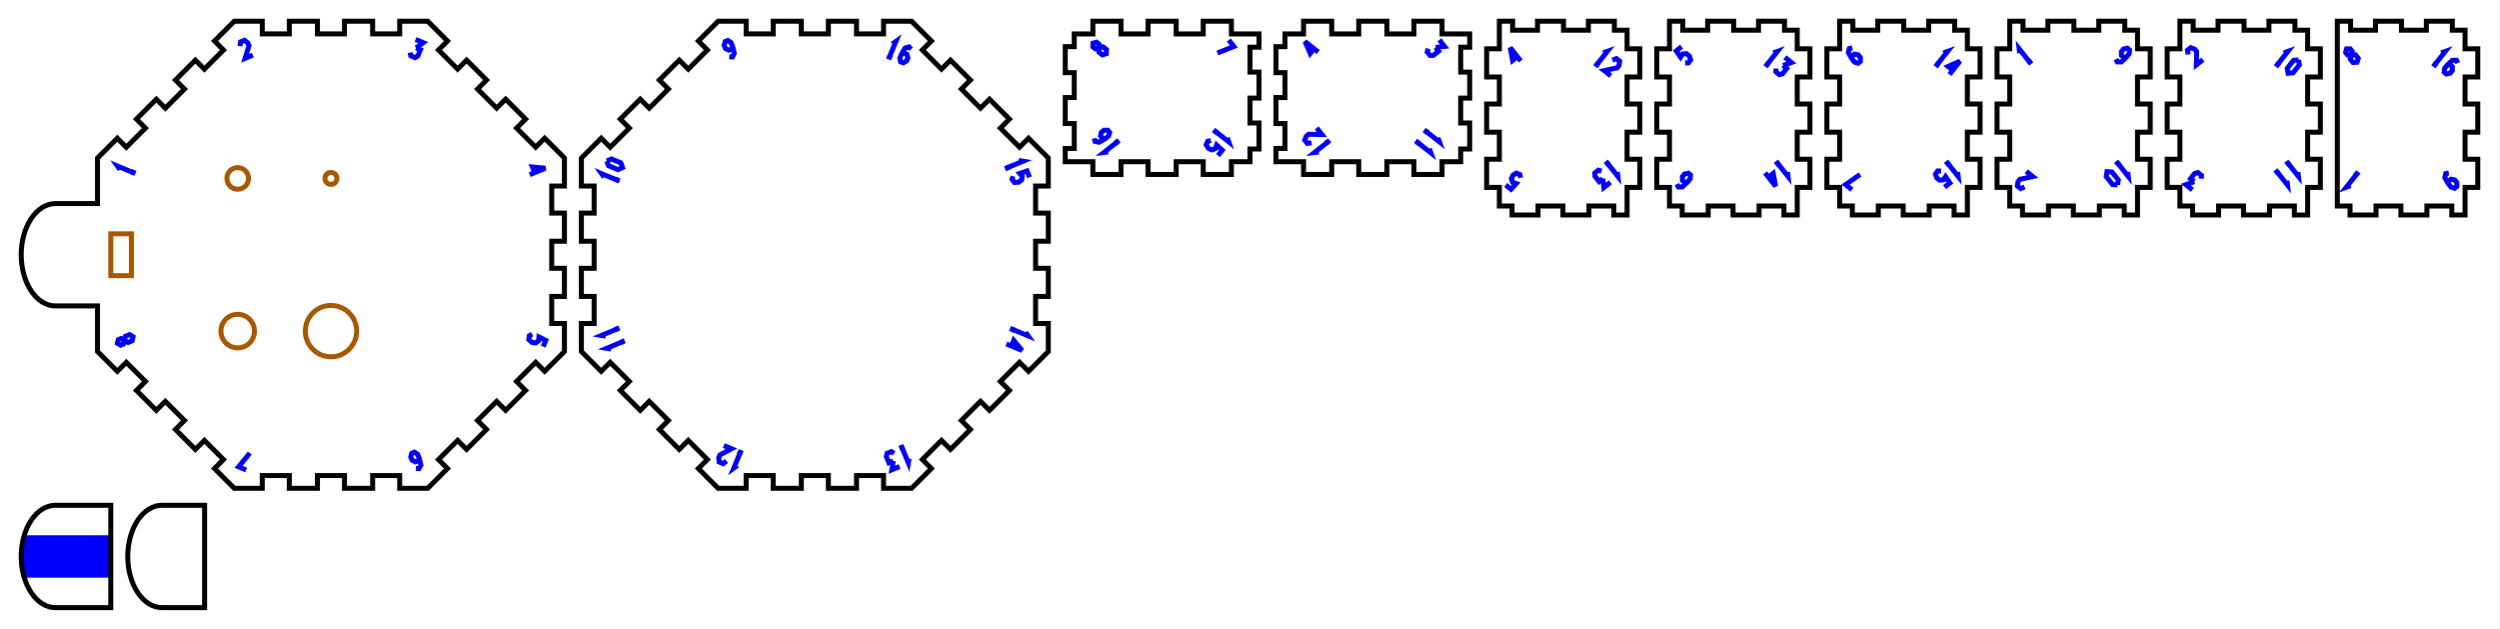
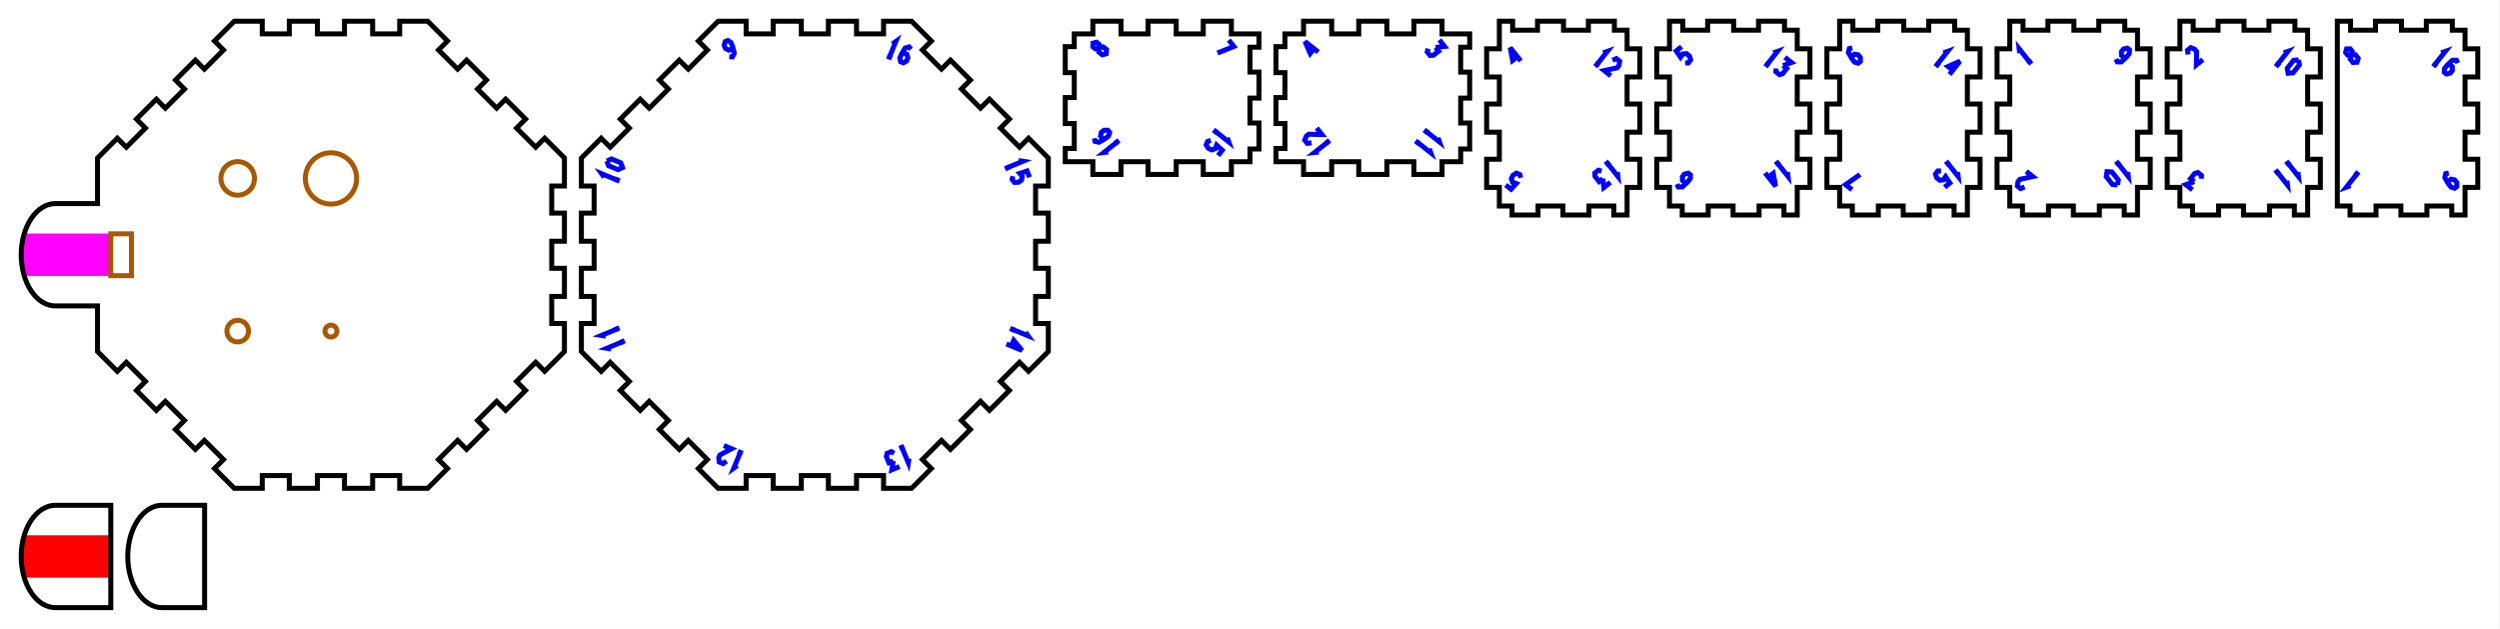
<svg xmlns="http://www.w3.org/2000/svg" width="589.43mm" height="148.26mm" viewBox="0 0 589.43 148.26">
  <rect x="0.0" y="0.0" width="589.43" height="148.26" fill="#ffffff" />
-   <g fill="#0000ff" stroke="none">
+   <g fill="#ff0000" stroke="none">
    <path d="M 26.065,126.195 L 26.065,136.195 L 5.793,136.195 L 5.706,135.900 L 5.624,135.602 L 5.548,135.301 L 5.477,134.996 L 5.412,134.689 L 5.352,134.380 L 5.298,134.068 L 5.249,133.754 L 5.206,133.438 L 5.169,133.121 L 5.137,132.802 L 5.111,132.482 L 5.091,132.161 L 5.077,131.839 L 5.068,131.517 L 5.065,131.195 L 5.068,130.873 L 5.077,130.551 L 5.091,130.229 L 5.111,129.908 L 5.137,129.588 L 5.169,129.269 L 5.206,128.952 L 5.249,128.636 L 5.298,128.322 L 5.352,128.010 L 5.412,127.701 L 5.477,127.394 L 5.548,127.089 L 5.624,126.788 L 5.706,126.490 L 5.793,126.195 Z" />
  </g>
+   <g fill="#ff00ff" stroke="none">
+     <path d="M 26.065,55.065 L 26.065,65.065 L 5.793,65.065 L 5.706,64.770 L 5.624,64.472 L 5.548,64.171 L 5.477,63.866 L 5.412,63.559 L 5.352,63.250 L 5.298,62.938 L 5.249,62.624 L 5.206,62.308 L 5.169,61.991 L 5.137,61.672 L 5.111,61.352 L 5.091,61.031 L 5.077,60.709 L 5.068,60.387 L 5.065,60.065 L 5.068,59.743 L 5.077,59.421 L 5.091,59.099 L 5.111,58.778 L 5.137,58.458 L 5.169,58.139 L 5.206,57.822 L 5.249,57.506 L 5.298,57.192 L 5.352,56.880 L 5.412,56.571 L 5.477,56.264 L 5.548,55.959 L 5.624,55.658 L 5.706,55.360 L 5.793,55.065 Z" />
+   </g>
  <g fill="none" stroke="#0000ff" stroke-width="1.179">
-     <path d="M 56.617,10.877 L 56.738,9.874 L 57.655,9.494 L 58.450,10.118 L 58.725,10.783 L 57.811,13.759 L 59.644,13.000" />
-     <path d="M 98.017,9.305 L 99.850,10.064 L 98.130,11.300" />
-     <path d="M 98.130,11.300 L 99.161,11.727 L 98.564,13.168 L 97.907,13.589 L 96.899,13.171 L 96.731,12.409" />
-     <path d="M 124.940,41.186 L 128.636,39.655 L 125.572,39.367 L 126.331,41.200" />
-     <path d="M 128.114,81.735 L 128.730,80.246 L 127.115,79.443 L 127.041,80.352 L 126.313,80.855 L 125.424,80.702 L 124.735,80.067 L 124.845,79.174 L 125.526,78.784" />
-     <path d="M 98.078,110.454 L 98.819,110.493 L 99.277,109.654 L 98.893,108.081 L 98.480,107.083 L 97.746,106.608 L 97.128,106.864 L 96.876,107.748 L 97.182,108.487 L 97.970,108.897 L 98.703,108.593 L 98.893,108.081" />
-     <path d="M 58.067,110.806 L 56.280,110.066 L 58.911,106.826" />
-     <path d="M 29.347,80.245 L 29.133,81.085 L 28.430,81.376 L 27.684,80.933 L 27.899,80.093 L 28.601,79.802 L 29.347,80.245 L 30.205,80.748 L 31.166,80.350 L 31.380,79.403 L 30.559,78.884 L 29.598,79.282 L 29.347,80.245" />
-     <path d="M 28.307,39.992 L 27.703,39.151 L 31.399,40.682" />
-     <path d="M 31.171,41.231 L 31.645,40.086" />
    <path d="M 172.002,13.388 L 172.743,13.427 L 173.201,12.588 L 172.817,11.015 L 172.404,10.017 L 171.670,9.542 L 171.052,9.798 L 170.800,10.682 L 171.106,11.421 L 171.894,11.831 L 172.627,11.527 L 172.817,11.015" />
    <path d="M 210.466,10.373 L 211.307,9.769 L 209.776,13.464" />
    <path d="M 209.226,13.236 L 210.372,13.711" />
    <path d="M 214.902,11.604 L 214.406,11.052 L 213.489,11.322 L 212.648,12.705 L 212.234,13.703 L 212.417,14.558 L 213.036,14.814 L 213.838,14.367 L 214.144,13.628 L 213.878,12.782 L 213.144,12.478 L 212.648,12.705" />
    <path d="M 240.252,37.847 L 241.274,38.014 L 237.579,39.545" />
    <path d="M 237.351,38.995 L 237.825,40.141" />
    <path d="M 242.843,41.801 L 242.226,40.311 L 240.515,40.886 L 241.106,41.580 L 240.947,42.452 L 240.210,42.972 L 239.274,43.010 L 238.720,42.300 L 238.926,41.544" />
    <path d="M 241.887,78.336 L 242.491,79.177 L 238.796,77.646" />
    <path d="M 239.024,77.096 L 238.549,78.242" />
    <path d="M 237.370,81.089 L 241.065,82.620 L 239.103,80.250 L 238.344,82.083" />
    <path d="M 214.413,108.122 L 214.246,109.144 L 212.715,105.449" />
    <path d="M 213.265,105.221 L 212.119,105.695" />
    <path d="M 212.178,110.001 L 210.345,110.760 L 210.687,108.670" />
    <path d="M 210.687,108.670 L 209.656,109.097 L 209.059,107.656 L 209.226,106.894 L 210.235,106.476 L 210.892,106.897" />
    <path d="M 173.924,109.757 L 173.083,110.361 L 174.614,106.666" />
    <path d="M 175.164,106.894 L 174.018,106.419" />
    <path d="M 171.352,108.692 L 170.557,109.315 L 169.640,108.935 L 169.519,107.933 L 169.794,107.267 L 172.546,105.809 L 170.713,105.050" />
    <path d="M 144.138,82.283 L 143.116,82.116 L 146.811,80.585" />
    <path d="M 147.039,81.135 L 146.565,79.989" />
    <path d="M 142.882,79.253 L 141.861,79.085 L 145.556,77.555" />
    <path d="M 145.784,78.105 L 145.309,76.959" />
    <path d="M 142.503,41.794 L 141.899,40.953 L 145.594,42.484" />
    <path d="M 145.366,43.034 L 145.841,41.888" />
    <path d="M 143.135,37.968 L 144.206,37.473 L 146.423,38.391 L 146.830,39.499 L 145.759,39.995 L 143.542,39.077 L 143.135,37.968" />
    <path d="M 259.211,11.295 L 258.372,11.517 L 257.776,11.046 L 257.798,10.179 L 258.637,9.957 L 259.233,10.428 L 259.211,11.295 L 259.190,12.290 L 260.006,12.934 L 260.937,12.659 L 260.990,11.689 L 260.174,11.044 L 259.211,11.295" />
    <path d="M 289.831,9.440 L 291.030,10.957 L 287.153,12.503" />
    <path d="M 289.480,32.489 L 289.832,33.463 L 286.693,30.983" />
    <path d="M 287.062,30.516 L 286.294,31.489" />
    <path d="M 287.291,36.679 L 288.291,35.414 L 286.955,34.201 L 286.637,35.055 L 285.799,35.342 L 284.985,34.952 L 284.495,34.153 L 284.844,33.323 L 285.605,33.134" />
    <path d="M 261.382,35.841 L 260.353,35.959 L 263.492,33.479" />
    <path d="M 263.861,33.946 L 263.092,32.973" />
    <path d="M 258.110,32.603 L 258.274,33.327 L 259.206,33.539 L 260.615,32.741 L 261.462,32.072 L 261.720,31.236 L 261.305,30.711 L 260.386,30.710 L 259.759,31.206 L 259.579,32.075 L 260.071,32.697 L 260.615,32.741" />
    <path d="M 310.938,12.270 L 307.799,9.790 L 309.042,12.605 L 310.272,11.048" />
    <path d="M 339.494,9.401 L 340.724,10.957 L 338.619,11.198" />
    <path d="M 338.619,11.198 L 339.311,12.073 L 338.087,13.040 L 337.308,13.087 L 336.632,12.231 L 336.857,11.484" />
    <path d="M 339.173,32.489 L 339.525,33.463 L 336.387,30.983" />
    <path d="M 336.756,30.516 L 335.987,31.489" />
    <path d="M 337.140,35.063 L 337.492,36.037 L 334.353,33.557" />
    <path d="M 334.722,33.090 L 333.954,34.063" />
    <path d="M 311.076,35.841 L 310.047,35.959 L 313.185,33.479" />
    <path d="M 313.554,33.946 L 312.786,32.973" />
    <path d="M 309.350,33.657 L 308.352,33.813 L 307.737,33.035 L 308.120,32.100 L 308.685,31.654 L 311.798,31.723 L 310.568,30.166" />
    <path d="M 358.695,14.370 L 356.215,11.231 L 356.773,14.257 L 358.330,13.027" />
    <path d="M 378.136,12.474 L 379.110,12.121 L 376.630,15.260" />
    <path d="M 376.163,14.891 L 377.136,15.660" />
    <path d="M 380.321,14.200 L 381.256,13.817 L 382.034,14.432 L 381.878,15.430 L 381.431,15.995 L 378.387,16.648 L 379.943,17.878" />
    <path d="M 381.488,40.571 L 381.606,41.600 L 379.126,38.461" />
    <path d="M 379.593,38.093 L 378.620,38.861" />
    <path d="M 379.849,42.988 L 378.293,44.218 L 378.052,42.114" />
    <path d="M 378.052,42.114 L 377.177,42.805 L 376.210,41.581 L 376.163,40.802 L 377.019,40.126 L 377.766,40.351" />
    <path d="M 355.145,43.617 L 356.410,44.616 L 357.623,43.281 L 356.768,42.962 L 356.482,42.125 L 356.872,41.311 L 357.671,40.820 L 358.500,41.170 L 358.689,41.931" />
    <path d="M 396.637,11.000 L 395.372,12.000 L 396.391,13.489 L 396.898,12.731 L 397.780,12.647 L 398.481,13.214 L 398.774,14.104 L 398.241,14.831 L 397.457,14.839" />
    <path d="M 418.266,12.474 L 419.240,12.121 L 416.760,15.260" />
    <path d="M 416.293,14.891 L 417.266,15.660" />
    <path d="M 420.996,13.509 L 422.553,14.739 L 420.561,15.460" />
    <path d="M 420.561,15.460 L 421.437,16.152 L 420.470,17.376 L 419.723,17.601 L 418.867,16.925 L 418.913,16.146" />
    <path d="M 421.618,40.571 L 421.736,41.600 L 419.256,38.461" />
    <path d="M 419.723,38.093 L 418.750,38.861" />
    <path d="M 416.332,40.772 L 418.812,43.910 L 418.254,40.884 L 416.698,42.114" />
    <path d="M 395.532,43.412 L 395.859,44.078 L 396.815,44.069 L 398.001,42.967 L 398.671,42.120 L 398.728,41.247 L 398.202,40.832 L 397.308,41.043 L 396.812,41.671 L 396.838,42.558 L 397.461,43.050 L 398.001,42.967" />
    <path d="M 436.907,11.298 L 436.183,11.462 L 435.972,12.394 L 436.769,13.803 L 437.438,14.650 L 438.274,14.908 L 438.799,14.493 L 438.801,13.574 L 438.305,12.946 L 437.436,12.766 L 436.813,13.258 L 436.769,13.803" />
    <path d="M 458.396,12.474 L 459.370,12.121 L 456.890,15.260" />
    <path d="M 456.423,14.891 L 457.396,15.660" />
    <path d="M 459.814,17.570 L 462.294,14.432 L 459.479,15.674 L 461.036,16.904" />
    <path d="M 461.748,40.571 L 461.866,41.600 L 459.386,38.461" />
    <path d="M 459.853,38.093 L 458.880,38.861" />
    <path d="M 458.650,44.141 L 459.915,43.142 L 458.896,41.652 L 458.389,42.410 L 457.507,42.495 L 456.806,41.927 L 456.514,41.037 L 457.046,40.310 L 457.830,40.303" />
    <path d="M 436.826,44.739 L 435.308,43.540 L 438.722,41.139" />
    <path d="M 476.372,12.536 L 476.255,11.508 L 478.735,14.646" />
    <path d="M 478.268,15.015 L 479.241,14.247" />
    <path d="M 499.084,13.934 L 499.411,14.600 L 500.367,14.591 L 501.553,13.489 L 502.223,12.642 L 502.280,11.769 L 501.754,11.354 L 500.860,11.565 L 500.364,12.193 L 500.390,13.080 L 501.013,13.572 L 501.553,13.489" />
    <path d="M 501.878,40.571 L 501.996,41.600 L 499.516,38.461" />
    <path d="M 499.983,38.093 L 499.010,38.861" />
    <path d="M 499.461,43.603 L 498.284,43.513 L 496.796,41.630 L 496.981,40.464 L 498.158,40.554 L 499.646,42.437 L 499.461,43.603" />
    <path d="M 477.540,44.080 L 476.605,44.463 L 475.827,43.848 L 475.983,42.850 L 476.430,42.285 L 479.474,41.631 L 477.918,40.401" />
    <path d="M 516.113,12.844 L 515.957,11.846 L 516.735,11.231 L 517.670,11.614 L 518.116,12.179 L 518.048,15.292 L 519.604,14.062" />
    <path d="M 538.656,12.474 L 539.630,12.121 L 537.150,15.260" />
    <path d="M 536.683,14.891 L 537.656,15.660" />
    <path d="M 542.165,14.124 L 542.350,15.290 L 540.862,17.173 L 539.685,17.263 L 539.500,16.097 L 540.988,14.214 L 542.165,14.124" />
    <path d="M 542.008,40.571 L 542.126,41.600 L 539.646,38.461" />
    <path d="M 540.113,38.093 L 539.140,38.861" />
    <path d="M 539.435,42.605 L 539.552,43.633 L 537.072,40.495" />
    <path d="M 537.539,40.126 L 536.566,40.895" />
    <path d="M 517.124,44.770 L 515.568,43.540 L 517.559,42.820" />
    <path d="M 517.559,42.820 L 516.684,42.128 L 517.651,40.904 L 518.398,40.678 L 519.254,41.355 L 519.207,42.134" />
    <path d="M 554.592,12.951 L 553.725,12.973 L 553.254,12.377 L 553.476,11.538 L 554.343,11.516 L 554.814,12.112 L 554.592,12.951 L 554.341,13.914 L 554.986,14.730 L 555.956,14.677 L 556.231,13.746 L 555.587,12.930 L 554.592,12.951" />
    <path d="M 575.786,12.474 L 576.760,12.121 L 574.280,15.260" />
    <path d="M 573.813,14.891 L 574.786,15.660" />
    <path d="M 579.719,14.867 L 579.392,14.201 L 578.436,14.211 L 577.250,15.312 L 576.580,16.160 L 576.523,17.032 L 577.048,17.447 L 577.942,17.236 L 578.438,16.608 L 578.412,15.721 L 577.790,15.229 L 577.250,15.312" />
    <path d="M 577.589,40.776 L 576.865,40.940 L 576.654,41.872 L 577.451,43.281 L 578.120,44.128 L 578.956,44.386 L 579.481,43.971 L 579.483,43.052 L 578.987,42.424 L 578.118,42.244 L 577.495,42.736 L 577.451,43.281" />
    <path d="M 554.411,43.772 L 553.437,44.124 L 555.917,40.986" />
    <path d="M 556.384,41.355 L 555.411,40.586" />
  </g>
  <g fill="none" stroke="#a85800" stroke-width="1.179">
-     <path d="M 26.130,65.000 L 31.000,65.000 L 31.000,55.130 L 26.130,55.130 Z" />
-     <circle cx="78.065" cy="42.065" r="1.408" />
-     <circle cx="56.065" cy="42.065" r="2.552" />
-     <circle cx="56.065" cy="78.065" r="3.955" />
-     <circle cx="78.065" cy="78.065" r="6.051" />
+     <path d="M 26.130,55.130 L 31.000,55.130 L 31.000,65.000 L 26.130,65.000 Z" />
+     <circle cx="78.065" cy="78.065" r="1.408" />
+     <circle cx="56.065" cy="78.065" r="2.552" />
+     <circle cx="56.065" cy="42.065" r="3.955" />
+     <circle cx="78.065" cy="42.065" r="6.051" />
  </g>
  <g fill="none" stroke="#000000" stroke-width="1.179">
-     <path d="M 55.256,5.000 L 61.857,5.000 L 61.857,8.000 L 68.236,8.000 L 68.236,5.000 L 74.875,5.000 L 74.875,8.000 L 81.255,8.000 L 81.255,5.000 L 87.894,5.000 L 87.894,8.000 L 94.273,8.000 L 94.273,5.000 L 100.874,5.000 L 105.541,9.668 L 103.420,11.789 L 107.931,16.300 L 110.052,14.178 L 114.746,18.873 L 112.625,20.994 L 117.136,25.505 L 119.257,23.384 L 123.952,28.078 L 121.830,30.199 L 126.341,34.710 L 128.462,32.589 L 133.130,37.256 L 133.130,43.857 L 130.130,43.857 L 130.130,50.236 L 133.130,50.236 L 133.130,56.875 L 130.130,56.875 L 130.130,63.255 L 133.130,63.255 L 133.130,69.894 L 130.130,69.894 L 130.130,76.273 L 133.130,76.273 L 133.130,82.874 L 128.462,87.541 L 126.341,85.420 L 121.830,89.931 L 123.952,92.052 L 119.257,96.746 L 117.136,94.625 L 112.625,99.136 L 114.746,101.257 L 110.052,105.952 L 107.931,103.830 L 103.420,108.341 L 105.541,110.462 L 100.874,115.130 L 94.273,115.130 L 94.273,112.130 L 87.894,112.130 L 87.894,115.130 L 81.255,115.130 L 81.255,112.130 L 74.875,112.130 L 74.875,115.130 L 68.236,115.130 L 68.236,112.130 L 61.857,112.130 L 61.857,115.130 L 55.256,115.130 L 50.589,110.462 L 52.710,108.341 L 48.199,103.830 L 46.078,105.952 L 41.384,101.257 L 43.505,99.136 L 38.994,94.625 L 36.873,96.746 L 32.178,92.052 L 34.300,89.931 L 29.789,85.420 L 27.668,87.541 L 23.000,82.874 L 23.000,72.130 L 13.063,72.130 L 12.271,72.072 L 11.486,71.897 L 10.716,71.608 L 9.969,71.207 L 9.253,70.699 L 8.574,70.089 L 7.939,69.382 L 7.354,68.586 L 6.824,67.709 L 6.354,66.758 L 5.948,65.744 L 5.611,64.675 L 5.346,63.561 L 5.154,62.415 L 5.039,61.245 L 5.000,60.065 L 5.039,58.885 L 5.154,57.715 L 5.346,56.569 L 5.611,55.455 L 5.948,54.386 L 6.354,53.372 L 6.824,52.421 L 7.354,51.544 L 7.939,50.748 L 8.574,50.041 L 9.253,49.431 L 9.969,48.923 L 10.716,48.522 L 11.486,48.233 L 12.271,48.058 L 13.063,48.000 L 23.000,48.000 L 23.000,37.256 L 27.668,32.589 L 29.789,34.710 L 34.300,30.199 L 32.178,28.078 L 36.873,23.384 L 38.994,25.505 L 43.505,20.994 L 41.384,18.873 L 46.078,14.178 L 48.199,16.300 L 52.710,11.789 L 50.589,9.668 Z" />
+     <path d="M 55.256,115.130 L 61.857,115.130 L 61.857,112.130 L 68.236,112.130 L 68.236,115.130 L 74.875,115.130 L 74.875,112.130 L 81.255,112.130 L 81.255,115.130 L 87.894,115.130 L 87.894,112.130 L 94.273,112.130 L 94.273,115.130 L 100.874,115.130 L 105.541,110.462 L 103.420,108.341 L 107.931,103.830 L 110.052,105.952 L 114.746,101.257 L 112.625,99.136 L 117.136,94.625 L 119.257,96.746 L 123.952,92.052 L 121.830,89.931 L 126.341,85.420 L 128.462,87.541 L 133.130,82.874 L 133.130,76.273 L 130.130,76.273 L 130.130,69.894 L 133.130,69.894 L 133.130,63.255 L 130.130,63.255 L 130.130,56.875 L 133.130,56.875 L 133.130,50.236 L 130.130,50.236 L 130.130,43.857 L 133.130,43.857 L 133.130,37.256 L 128.462,32.589 L 126.341,34.710 L 121.830,30.199 L 123.952,28.078 L 119.257,23.384 L 117.136,25.505 L 112.625,20.994 L 114.746,18.873 L 110.052,14.178 L 107.931,16.300 L 103.420,11.789 L 105.541,9.668 L 100.874,5.000 L 94.273,5.000 L 94.273,8.000 L 87.894,8.000 L 87.894,5.000 L 81.255,5.000 L 81.255,8.000 L 74.875,8.000 L 74.875,5.000 L 68.236,5.000 L 68.236,8.000 L 61.857,8.000 L 61.857,5.000 L 55.256,5.000 L 50.589,9.668 L 52.710,11.789 L 48.199,16.300 L 46.078,14.178 L 41.384,18.873 L 43.505,20.994 L 38.994,25.505 L 36.873,23.384 L 32.178,28.078 L 34.300,30.199 L 29.789,34.710 L 27.668,32.589 L 23.000,37.256 L 23.000,48.000 L 13.063,48.000 L 12.271,48.058 L 11.486,48.233 L 10.716,48.522 L 9.969,48.923 L 9.253,49.431 L 8.574,50.041 L 7.939,50.748 L 7.354,51.544 L 6.824,52.421 L 6.354,53.372 L 5.948,54.386 L 5.611,55.455 L 5.346,56.569 L 5.154,57.715 L 5.039,58.885 L 5.000,60.065 L 5.039,61.245 L 5.154,62.415 L 5.346,63.561 L 5.611,64.675 L 5.948,65.744 L 6.354,66.758 L 6.824,67.709 L 7.354,68.586 L 7.939,69.382 L 8.574,70.089 L 9.253,70.699 L 9.969,71.207 L 10.716,71.608 L 11.486,71.897 L 12.271,72.072 L 13.063,72.130 L 23.000,72.130 L 23.000,82.874 L 27.668,87.541 L 29.789,85.420 L 34.300,89.931 L 32.178,92.052 L 36.873,96.746 L 38.994,94.625 L 43.505,99.136 L 41.384,101.257 L 46.078,105.952 L 48.199,103.830 L 52.710,108.341 L 50.589,110.462 Z" />
    <path d="M 169.386,5.000 L 175.987,5.000 L 175.987,8.000 L 182.366,8.000 L 182.366,5.000 L 189.005,5.000 L 189.005,8.000 L 195.385,8.000 L 195.385,5.000 L 202.024,5.000 L 202.024,8.000 L 208.403,8.000 L 208.403,5.000 L 215.004,5.000 L 219.671,9.668 L 217.550,11.789 L 222.061,16.300 L 224.182,14.178 L 228.876,18.873 L 226.755,20.994 L 231.266,25.505 L 233.387,23.384 L 238.082,28.078 L 235.960,30.199 L 240.471,34.710 L 242.592,32.589 L 247.260,37.256 L 247.260,43.857 L 244.260,43.857 L 244.260,50.236 L 247.260,50.236 L 247.260,56.875 L 244.260,56.875 L 244.260,63.255 L 247.260,63.255 L 247.260,69.894 L 244.260,69.894 L 244.260,76.273 L 247.260,76.273 L 247.260,82.874 L 242.592,87.541 L 240.471,85.420 L 235.960,89.931 L 238.082,92.052 L 233.387,96.746 L 231.266,94.625 L 226.755,99.136 L 228.876,101.257 L 224.182,105.952 L 222.061,103.830 L 217.550,108.341 L 219.671,110.462 L 215.004,115.130 L 208.403,115.130 L 208.403,112.130 L 202.024,112.130 L 202.024,115.130 L 195.385,115.130 L 195.385,112.130 L 189.005,112.130 L 189.005,115.130 L 182.366,115.130 L 182.366,112.130 L 175.987,112.130 L 175.987,115.130 L 169.386,115.130 L 164.719,110.462 L 166.840,108.341 L 162.329,103.830 L 160.208,105.952 L 155.514,101.257 L 157.635,99.136 L 153.124,94.625 L 151.003,96.746 L 146.308,92.052 L 148.430,89.931 L 143.919,85.420 L 141.798,87.541 L 137.130,82.874 L 137.130,76.273 L 140.130,76.273 L 140.130,69.894 L 137.130,69.894 L 137.130,63.255 L 140.130,63.255 L 140.130,56.875 L 137.130,56.875 L 137.130,50.236 L 140.130,50.236 L 140.130,43.857 L 137.130,43.857 L 137.130,37.256 L 141.798,32.589 L 143.919,34.710 L 148.430,30.199 L 146.308,28.078 L 151.003,23.384 L 153.124,25.505 L 157.635,20.994 L 155.514,18.873 L 160.208,14.178 L 162.329,16.300 L 166.840,11.789 L 164.719,9.668 Z" />
    <path d="M 253.381,8.000 L 257.769,8.000 L 257.769,5.000 L 264.408,5.000 L 264.408,8.000 L 270.787,8.000 L 270.787,5.000 L 277.426,5.000 L 277.426,8.000 L 283.805,8.000 L 283.805,5.000 L 290.444,5.000 L 290.444,8.000 L 296.953,8.000 L 296.953,11.130 L 294.832,11.130 L 294.832,17.000 L 296.953,17.000 L 296.953,23.130 L 294.832,23.130 L 294.832,29.000 L 296.953,29.000 L 296.953,35.130 L 294.832,35.130 L 294.832,38.130 L 290.444,38.130 L 290.444,41.130 L 283.805,41.130 L 283.805,38.130 L 277.426,38.130 L 277.426,41.130 L 270.787,41.130 L 270.787,38.130 L 264.408,38.130 L 264.408,41.130 L 257.769,41.130 L 257.769,38.130 L 251.260,38.130 L 251.260,35.000 L 253.381,35.000 L 253.381,29.130 L 251.260,29.130 L 251.260,23.000 L 253.381,23.000 L 253.381,17.130 L 251.260,17.130 L 251.260,11.000 L 253.381,11.000 Z" />
    <path d="M 303.075,8.000 L 307.463,8.000 L 307.463,5.000 L 314.102,5.000 L 314.102,8.000 L 320.481,8.000 L 320.481,5.000 L 327.120,5.000 L 327.120,8.000 L 333.499,8.000 L 333.499,5.000 L 340.138,5.000 L 340.138,8.000 L 346.647,8.000 L 346.647,11.130 L 344.526,11.130 L 344.526,17.000 L 346.647,17.000 L 346.647,23.130 L 344.526,23.130 L 344.526,29.000 L 346.647,29.000 L 346.647,35.130 L 344.526,35.130 L 344.526,38.130 L 340.138,38.130 L 340.138,41.130 L 333.499,41.130 L 333.499,38.130 L 327.120,38.130 L 327.120,41.130 L 320.481,41.130 L 320.481,38.130 L 314.102,38.130 L 314.102,41.130 L 307.463,41.130 L 307.463,38.130 L 300.953,38.130 L 300.953,35.000 L 303.075,35.000 L 303.075,29.130 L 300.953,29.130 L 300.953,23.000 L 303.075,23.000 L 303.075,17.130 L 300.953,17.130 L 300.953,11.000 L 303.075,11.000 Z" />
    <path d="M 353.647,5.000 L 356.777,5.000 L 356.777,7.121 L 362.647,7.121 L 362.647,5.000 L 368.777,5.000 L 368.777,7.121 L 374.647,7.121 L 374.647,5.000 L 380.777,5.000 L 380.777,7.121 L 383.777,7.121 L 383.777,11.509 L 386.777,11.509 L 386.777,18.148 L 383.777,18.148 L 383.777,24.527 L 386.777,24.527 L 386.777,31.166 L 383.777,31.166 L 383.777,37.545 L 386.777,37.545 L 386.777,44.184 L 383.777,44.184 L 383.777,50.693 L 380.647,50.693 L 380.647,48.572 L 374.777,48.572 L 374.777,50.693 L 368.647,50.693 L 368.647,48.572 L 362.777,48.572 L 362.777,50.693 L 356.647,50.693 L 356.647,48.572 L 353.647,48.572 L 353.647,44.184 L 350.647,44.184 L 350.647,37.545 L 353.647,37.545 L 353.647,31.166 L 350.647,31.166 L 350.647,24.527 L 353.647,24.527 L 353.647,18.148 L 350.647,18.148 L 350.647,11.509 L 353.647,11.509 Z" />
    <path d="M 393.777,5.000 L 396.907,5.000 L 396.907,7.121 L 402.777,7.121 L 402.777,5.000 L 408.907,5.000 L 408.907,7.121 L 414.777,7.121 L 414.777,5.000 L 420.907,5.000 L 420.907,7.121 L 423.907,7.121 L 423.907,11.509 L 426.907,11.509 L 426.907,18.148 L 423.907,18.148 L 423.907,24.527 L 426.907,24.527 L 426.907,31.166 L 423.907,31.166 L 423.907,37.545 L 426.907,37.545 L 426.907,44.184 L 423.907,44.184 L 423.907,50.693 L 420.777,50.693 L 420.777,48.572 L 414.907,48.572 L 414.907,50.693 L 408.777,50.693 L 408.777,48.572 L 402.907,48.572 L 402.907,50.693 L 396.777,50.693 L 396.777,48.572 L 393.777,48.572 L 393.777,44.184 L 390.777,44.184 L 390.777,37.545 L 393.777,37.545 L 393.777,31.166 L 390.777,31.166 L 390.777,24.527 L 393.777,24.527 L 393.777,18.148 L 390.777,18.148 L 390.777,11.509 L 393.777,11.509 Z" />
    <path d="M 433.907,5.000 L 437.037,5.000 L 437.037,7.121 L 442.907,7.121 L 442.907,5.000 L 449.037,5.000 L 449.037,7.121 L 454.907,7.121 L 454.907,5.000 L 461.037,5.000 L 461.037,7.121 L 464.037,7.121 L 464.037,11.509 L 467.037,11.509 L 467.037,18.148 L 464.037,18.148 L 464.037,24.527 L 467.037,24.527 L 467.037,31.166 L 464.037,31.166 L 464.037,37.545 L 467.037,37.545 L 467.037,44.184 L 464.037,44.184 L 464.037,50.693 L 460.907,50.693 L 460.907,48.572 L 455.037,48.572 L 455.037,50.693 L 448.907,50.693 L 448.907,48.572 L 443.037,48.572 L 443.037,50.693 L 436.907,50.693 L 436.907,48.572 L 433.907,48.572 L 433.907,44.184 L 430.907,44.184 L 430.907,37.545 L 433.907,37.545 L 433.907,31.166 L 430.907,31.166 L 430.907,24.527 L 433.907,24.527 L 433.907,18.148 L 430.907,18.148 L 430.907,11.509 L 433.907,11.509 Z" />
    <path d="M 474.037,5.000 L 477.167,5.000 L 477.167,7.121 L 483.037,7.121 L 483.037,5.000 L 489.167,5.000 L 489.167,7.121 L 495.037,7.121 L 495.037,5.000 L 501.167,5.000 L 501.167,7.121 L 504.167,7.121 L 504.167,11.509 L 507.167,11.509 L 507.167,18.148 L 504.167,18.148 L 504.167,24.527 L 507.167,24.527 L 507.167,31.166 L 504.167,31.166 L 504.167,37.545 L 507.167,37.545 L 507.167,44.184 L 504.167,44.184 L 504.167,50.693 L 501.037,50.693 L 501.037,48.572 L 495.167,48.572 L 495.167,50.693 L 489.037,50.693 L 489.037,48.572 L 483.167,48.572 L 483.167,50.693 L 477.037,50.693 L 477.037,48.572 L 474.037,48.572 L 474.037,44.184 L 471.037,44.184 L 471.037,37.545 L 474.037,37.545 L 474.037,31.166 L 471.037,31.166 L 471.037,24.527 L 474.037,24.527 L 474.037,18.148 L 471.037,18.148 L 471.037,11.509 L 474.037,11.509 Z" />
    <path d="M 514.167,5.000 L 517.297,5.000 L 517.297,7.121 L 523.167,7.121 L 523.167,5.000 L 529.297,5.000 L 529.297,7.121 L 535.167,7.121 L 535.167,5.000 L 541.297,5.000 L 541.297,7.121 L 544.297,7.121 L 544.297,11.509 L 547.297,11.509 L 547.297,18.148 L 544.297,18.148 L 544.297,24.527 L 547.297,24.527 L 547.297,31.166 L 544.297,31.166 L 544.297,37.545 L 547.297,37.545 L 547.297,44.184 L 544.297,44.184 L 544.297,50.693 L 541.167,50.693 L 541.167,48.572 L 535.297,48.572 L 535.297,50.693 L 529.167,50.693 L 529.167,48.572 L 523.297,48.572 L 523.297,50.693 L 517.167,50.693 L 517.167,48.572 L 514.167,48.572 L 514.167,44.184 L 511.167,44.184 L 511.167,37.545 L 514.167,37.545 L 514.167,31.166 L 511.167,31.166 L 511.167,24.527 L 514.167,24.527 L 514.167,18.148 L 511.167,18.148 L 511.167,11.509 L 514.167,11.509 Z" />
    <path d="M 551.297,5.000 L 554.427,5.000 L 554.427,7.121 L 560.297,7.121 L 560.297,5.000 L 566.427,5.000 L 566.427,7.121 L 572.297,7.121 L 572.297,5.000 L 578.427,5.000 L 578.427,7.121 L 581.427,7.121 L 581.427,11.509 L 584.427,11.509 L 584.427,18.148 L 581.427,18.148 L 581.427,24.527 L 584.427,24.527 L 584.427,31.166 L 581.427,31.166 L 581.427,37.545 L 584.427,37.545 L 584.427,44.184 L 581.427,44.184 L 581.427,50.693 L 578.297,50.693 L 578.297,48.572 L 572.427,48.572 L 572.427,50.693 L 566.297,50.693 L 566.297,48.572 L 560.427,48.572 L 560.427,50.693 L 554.297,50.693 L 554.297,48.572 L 551.297,48.572 Z" />
    <path d="M 26.130,119.130 L 26.130,143.260 L 13.063,143.260 L 12.271,143.202 L 11.486,143.027 L 10.716,142.738 L 9.969,142.337 L 9.253,141.829 L 8.574,141.219 L 7.939,140.512 L 7.354,139.716 L 6.824,138.839 L 6.354,137.888 L 5.948,136.874 L 5.611,135.805 L 5.346,134.691 L 5.154,133.545 L 5.039,132.375 L 5.000,131.195 L 5.039,130.015 L 5.154,128.845 L 5.346,127.699 L 5.611,126.585 L 5.948,125.516 L 6.354,124.502 L 6.824,123.551 L 7.354,122.674 L 7.939,121.878 L 8.574,121.171 L 9.253,120.561 L 9.969,120.053 L 10.716,119.652 L 11.486,119.363 L 12.271,119.188 L 13.063,119.130 Z" />
    <path d="M 48.260,119.130 L 48.260,143.260 L 38.193,143.260 L 37.401,143.202 L 36.616,143.027 L 35.846,142.738 L 35.099,142.337 L 34.383,141.829 L 33.704,141.219 L 33.069,140.512 L 32.484,139.716 L 31.954,138.839 L 31.484,137.888 L 31.078,136.874 L 30.741,135.805 L 30.476,134.691 L 30.284,133.545 L 30.169,132.375 L 30.130,131.195 L 30.169,130.015 L 30.284,128.845 L 30.476,127.699 L 30.741,126.585 L 31.078,125.516 L 31.484,124.502 L 31.954,123.551 L 32.484,122.674 L 33.069,121.878 L 33.704,121.171 L 34.383,120.561 L 35.099,120.053 L 35.846,119.652 L 36.616,119.363 L 37.401,119.188 L 38.193,119.130 Z" />
  </g>
</svg>
